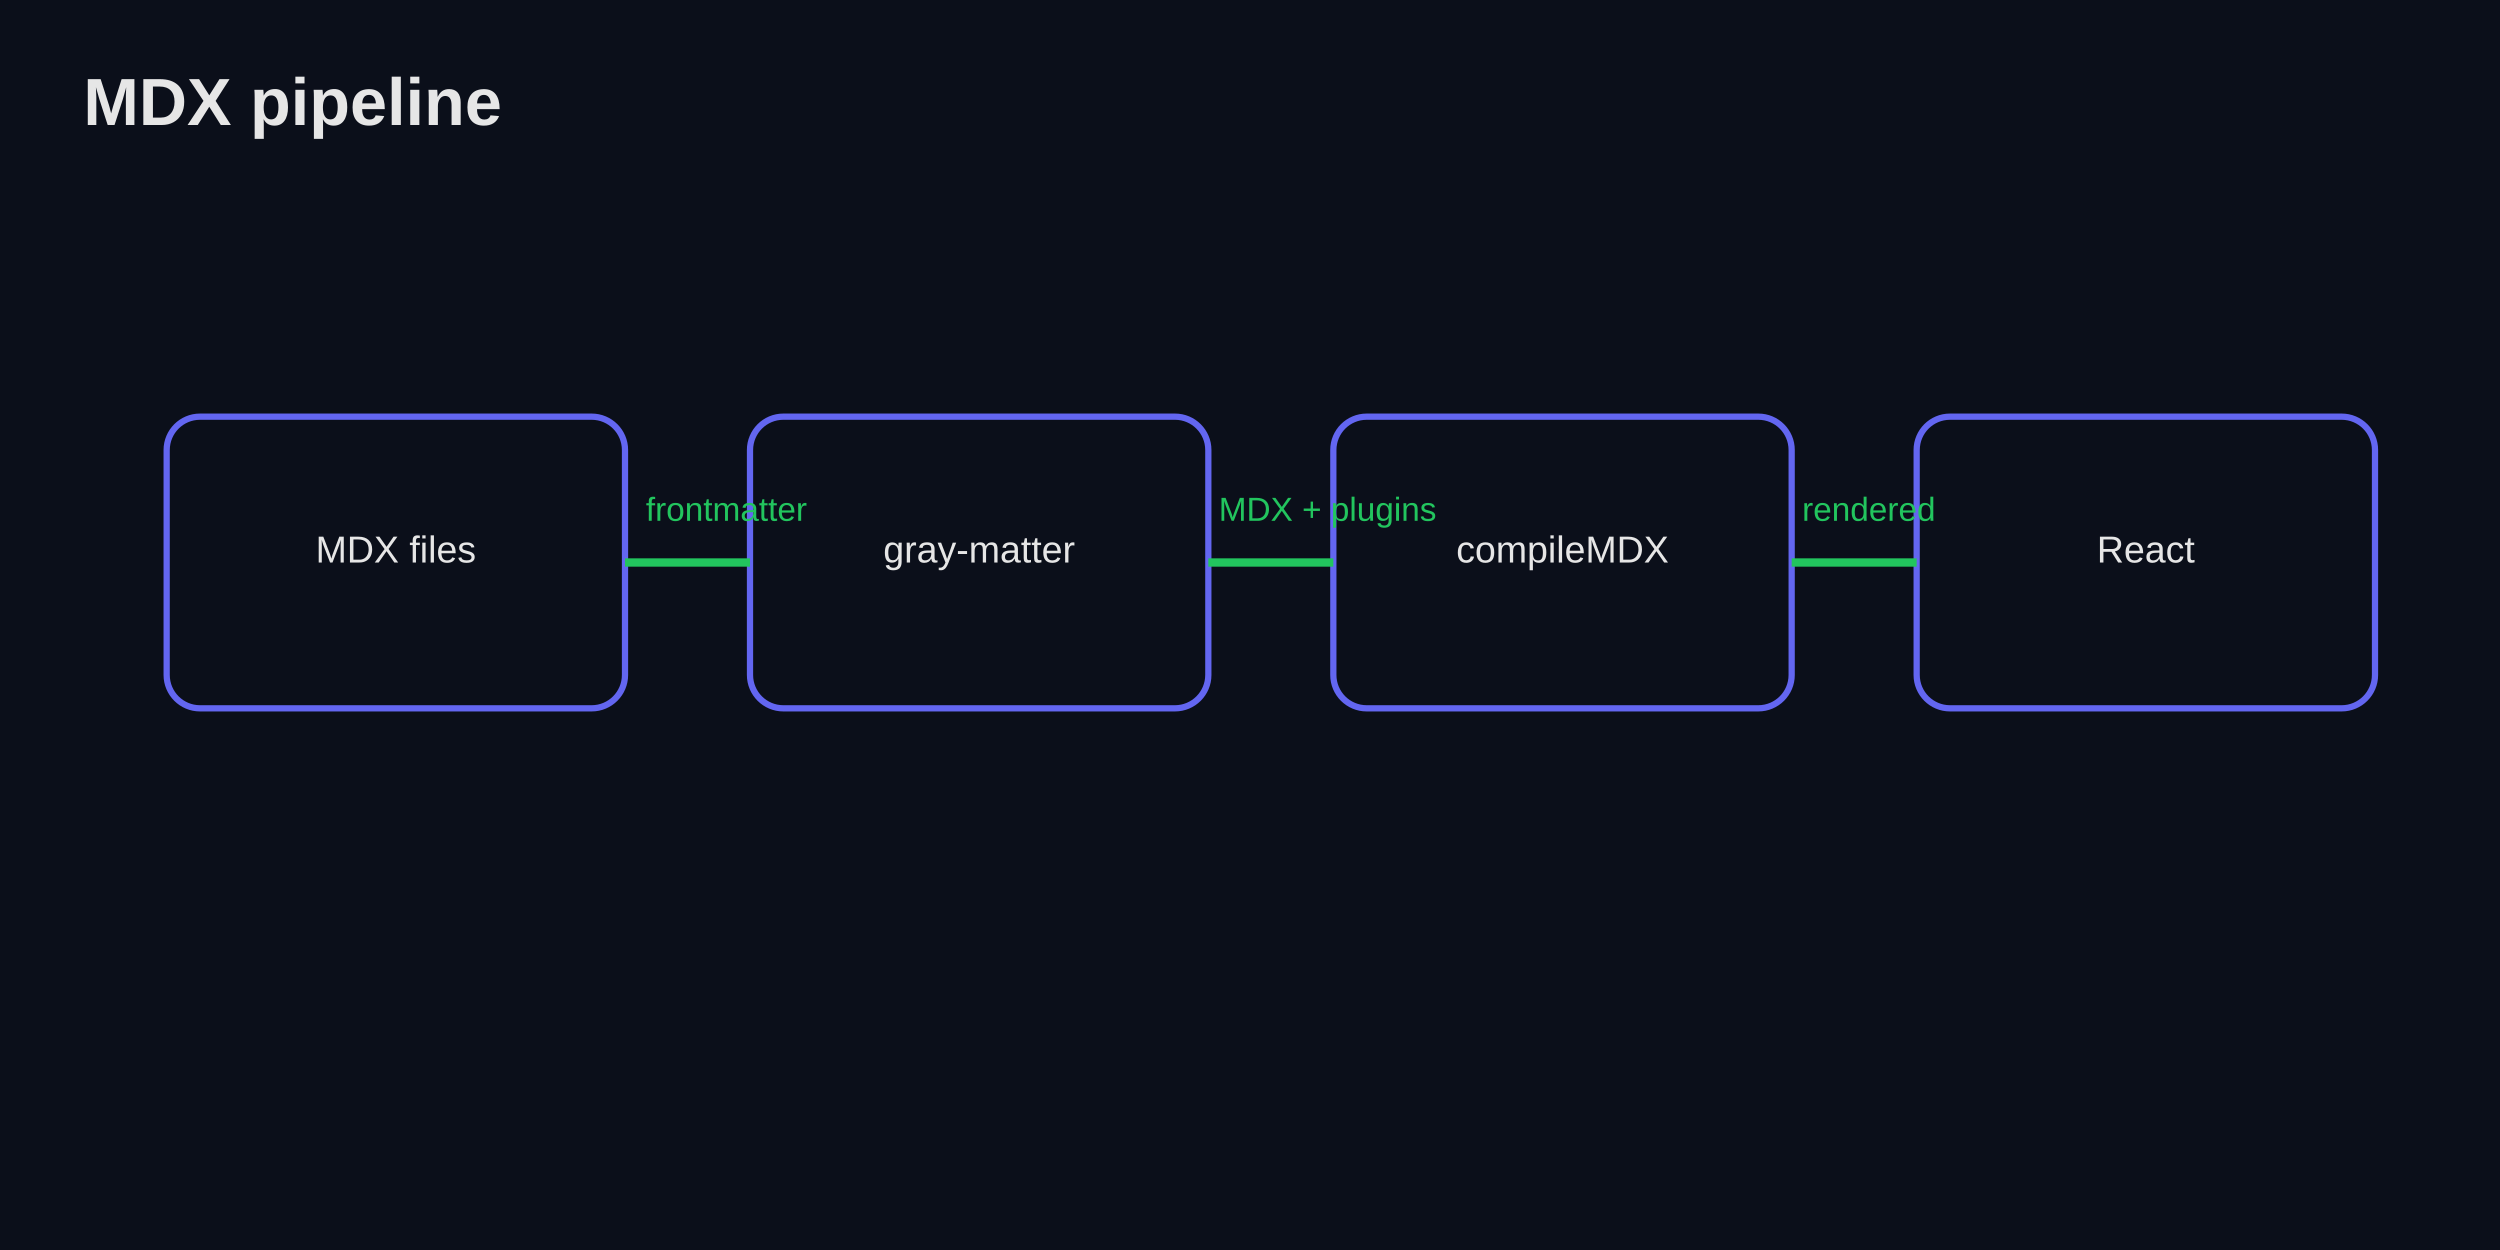
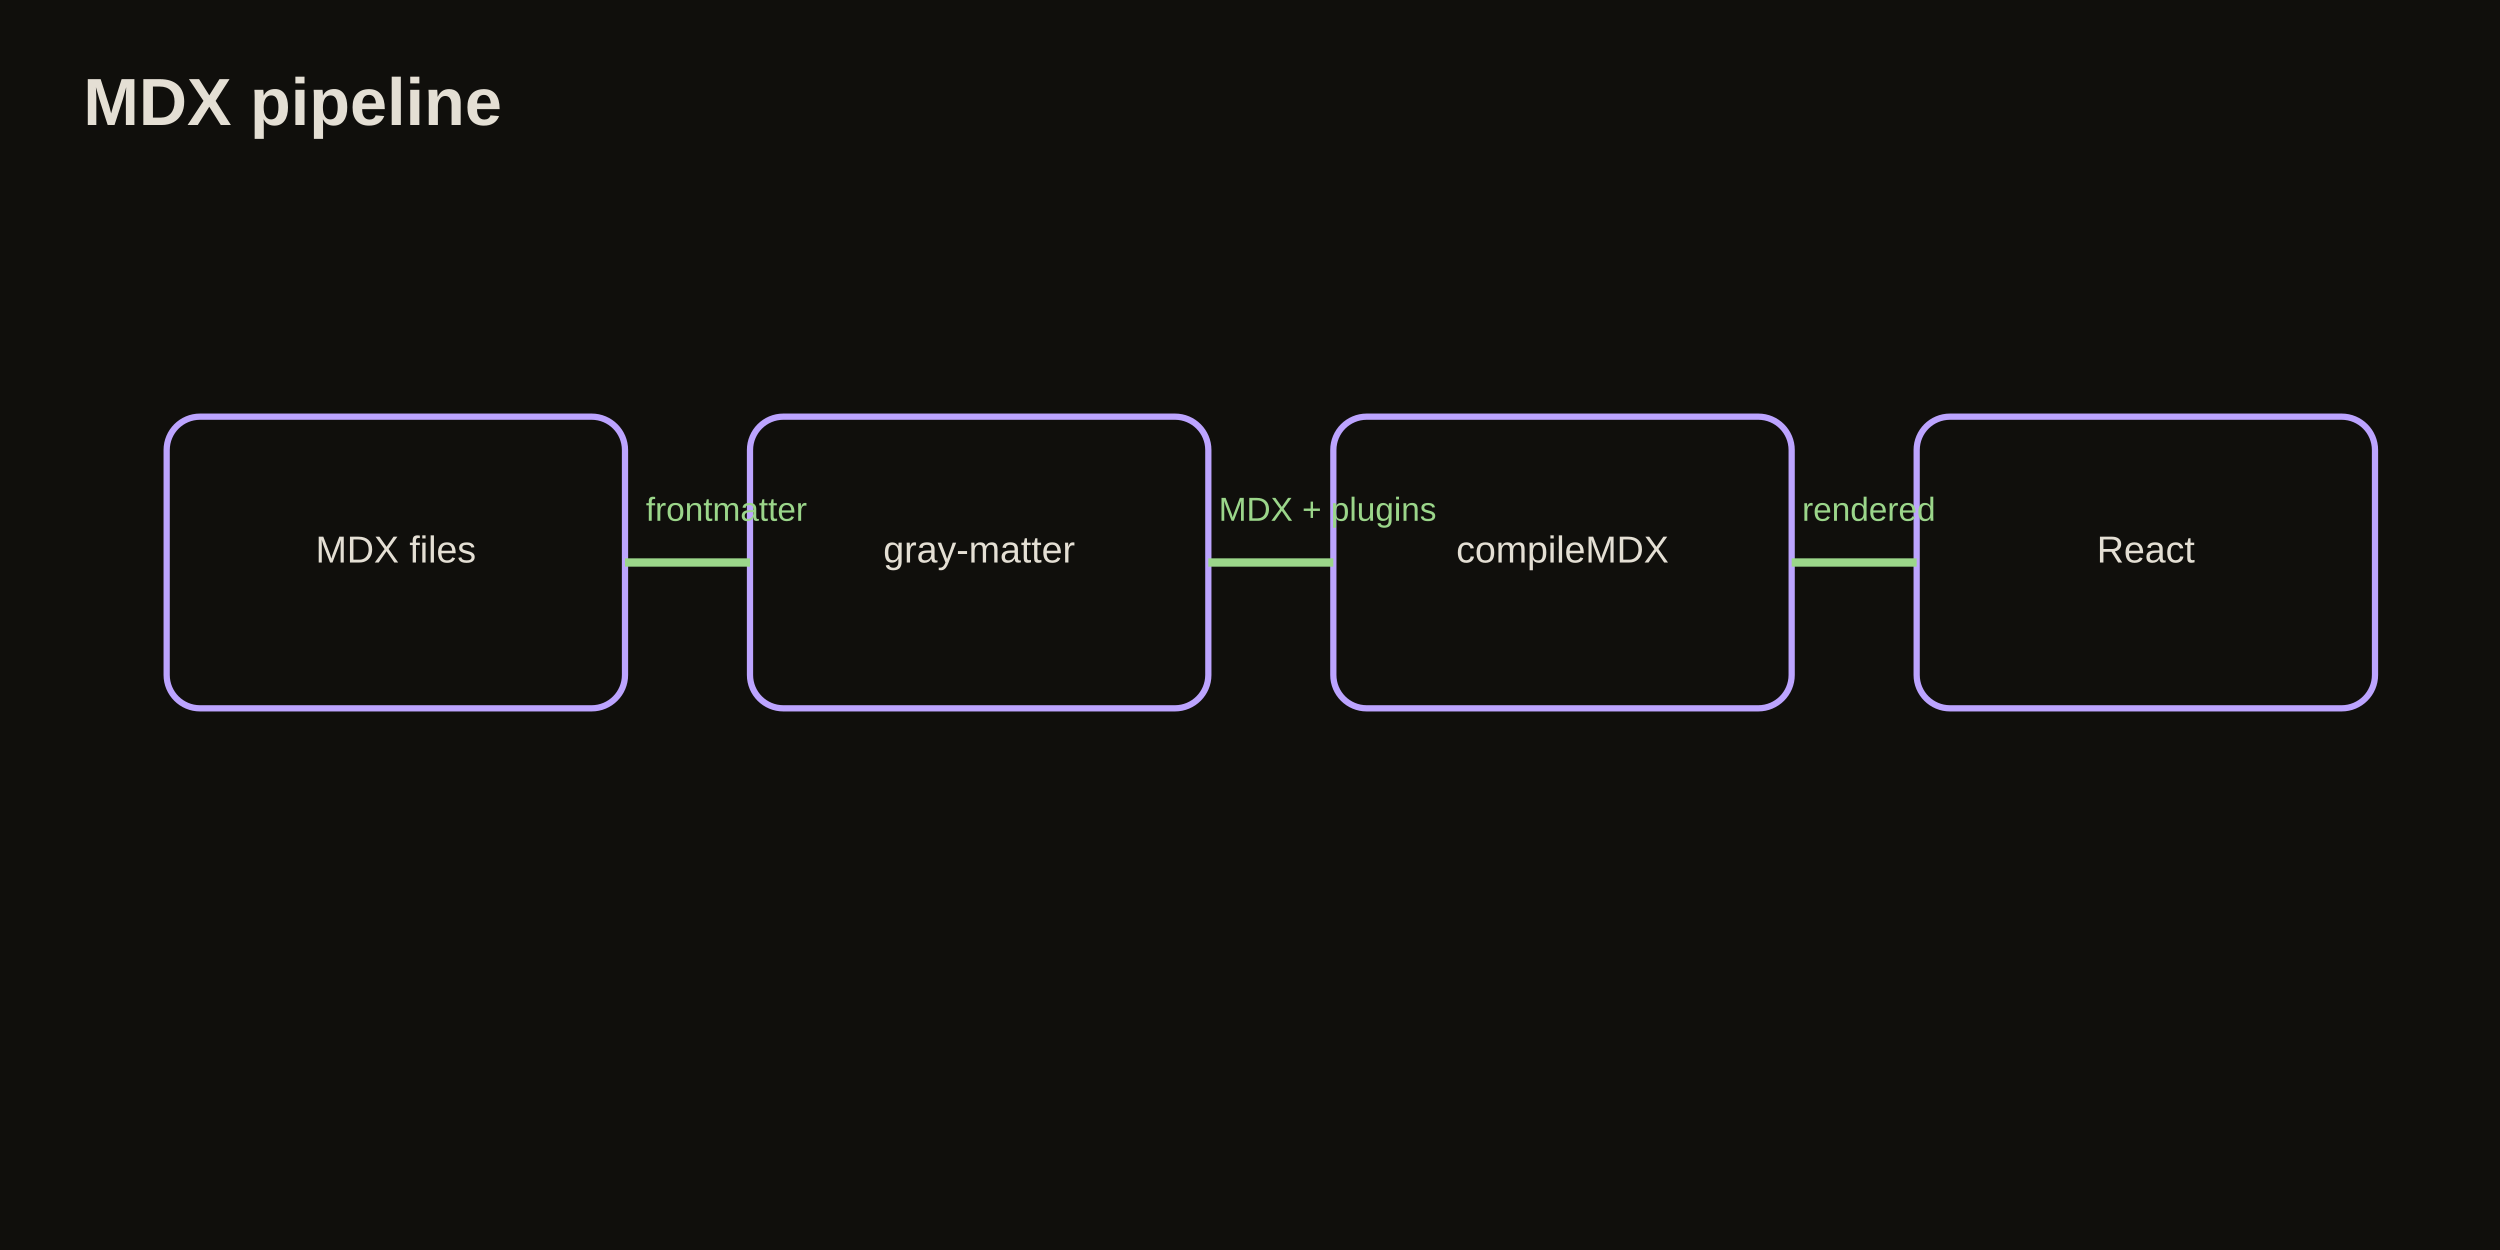
<svg xmlns="http://www.w3.org/2000/svg" width="1200" height="600" viewBox="0 0 1200 600" role="img" aria-labelledby="title desc">
-   <rect width="1200" height="600" fill="#0b0f1a" />
-   <g font-family="Arial, sans-serif" fill="#e6e6e6">
+   <rect width="1200" height="600" fill="var(--c-sunken, #100f0c)" />
+   <g font-family="Arial, sans-serif" fill="var(--c-hairline, #e4dfd4)">
    <text x="40" y="60" font-size="32" font-weight="700">MDX pipeline</text>
  </g>
-   <g stroke="#6366f1" stroke-width="3" fill="none">
+   <g stroke="var(--c-hue-violet, #bca4ff)" stroke-width="3" fill="none">
    <rect x="80" y="200" width="220" height="140" rx="16" />
    <rect x="360" y="200" width="220" height="140" rx="16" />
    <rect x="640" y="200" width="220" height="140" rx="16" />
    <rect x="920" y="200" width="220" height="140" rx="16" />
  </g>
-   <g font-family="Arial, sans-serif" fill="#e6e6e6" font-size="18" text-anchor="middle">
+   <g font-family="Arial, sans-serif" fill="var(--c-hairline, #e4dfd4)" font-size="18" text-anchor="middle">
    <text x="190" y="270">MDX files</text>
    <text x="470" y="270">gray-matter</text>
    <text x="750" y="270">compileMDX</text>
    <text x="1030" y="270">React</text>
  </g>
-   <g stroke="#22c55e" stroke-width="4" fill="none">
+   <g stroke="var(--c-hue-green, #9bd68a)" stroke-width="4" fill="none">
    <path d="M300 270 L360 270" />
    <path d="M580 270 L640 270" />
    <path d="M860 270 L920 270" />
  </g>
-   <g fill="#22c55e" font-family="Arial, sans-serif" font-size="16">
+   <g fill="var(--c-hue-green, #9bd68a)" font-family="Arial, sans-serif" font-size="16">
    <text x="310" y="250">frontmatter</text>
    <text x="585" y="250">MDX + plugins</text>
    <text x="865" y="250">rendered</text>
  </g>
</svg>
